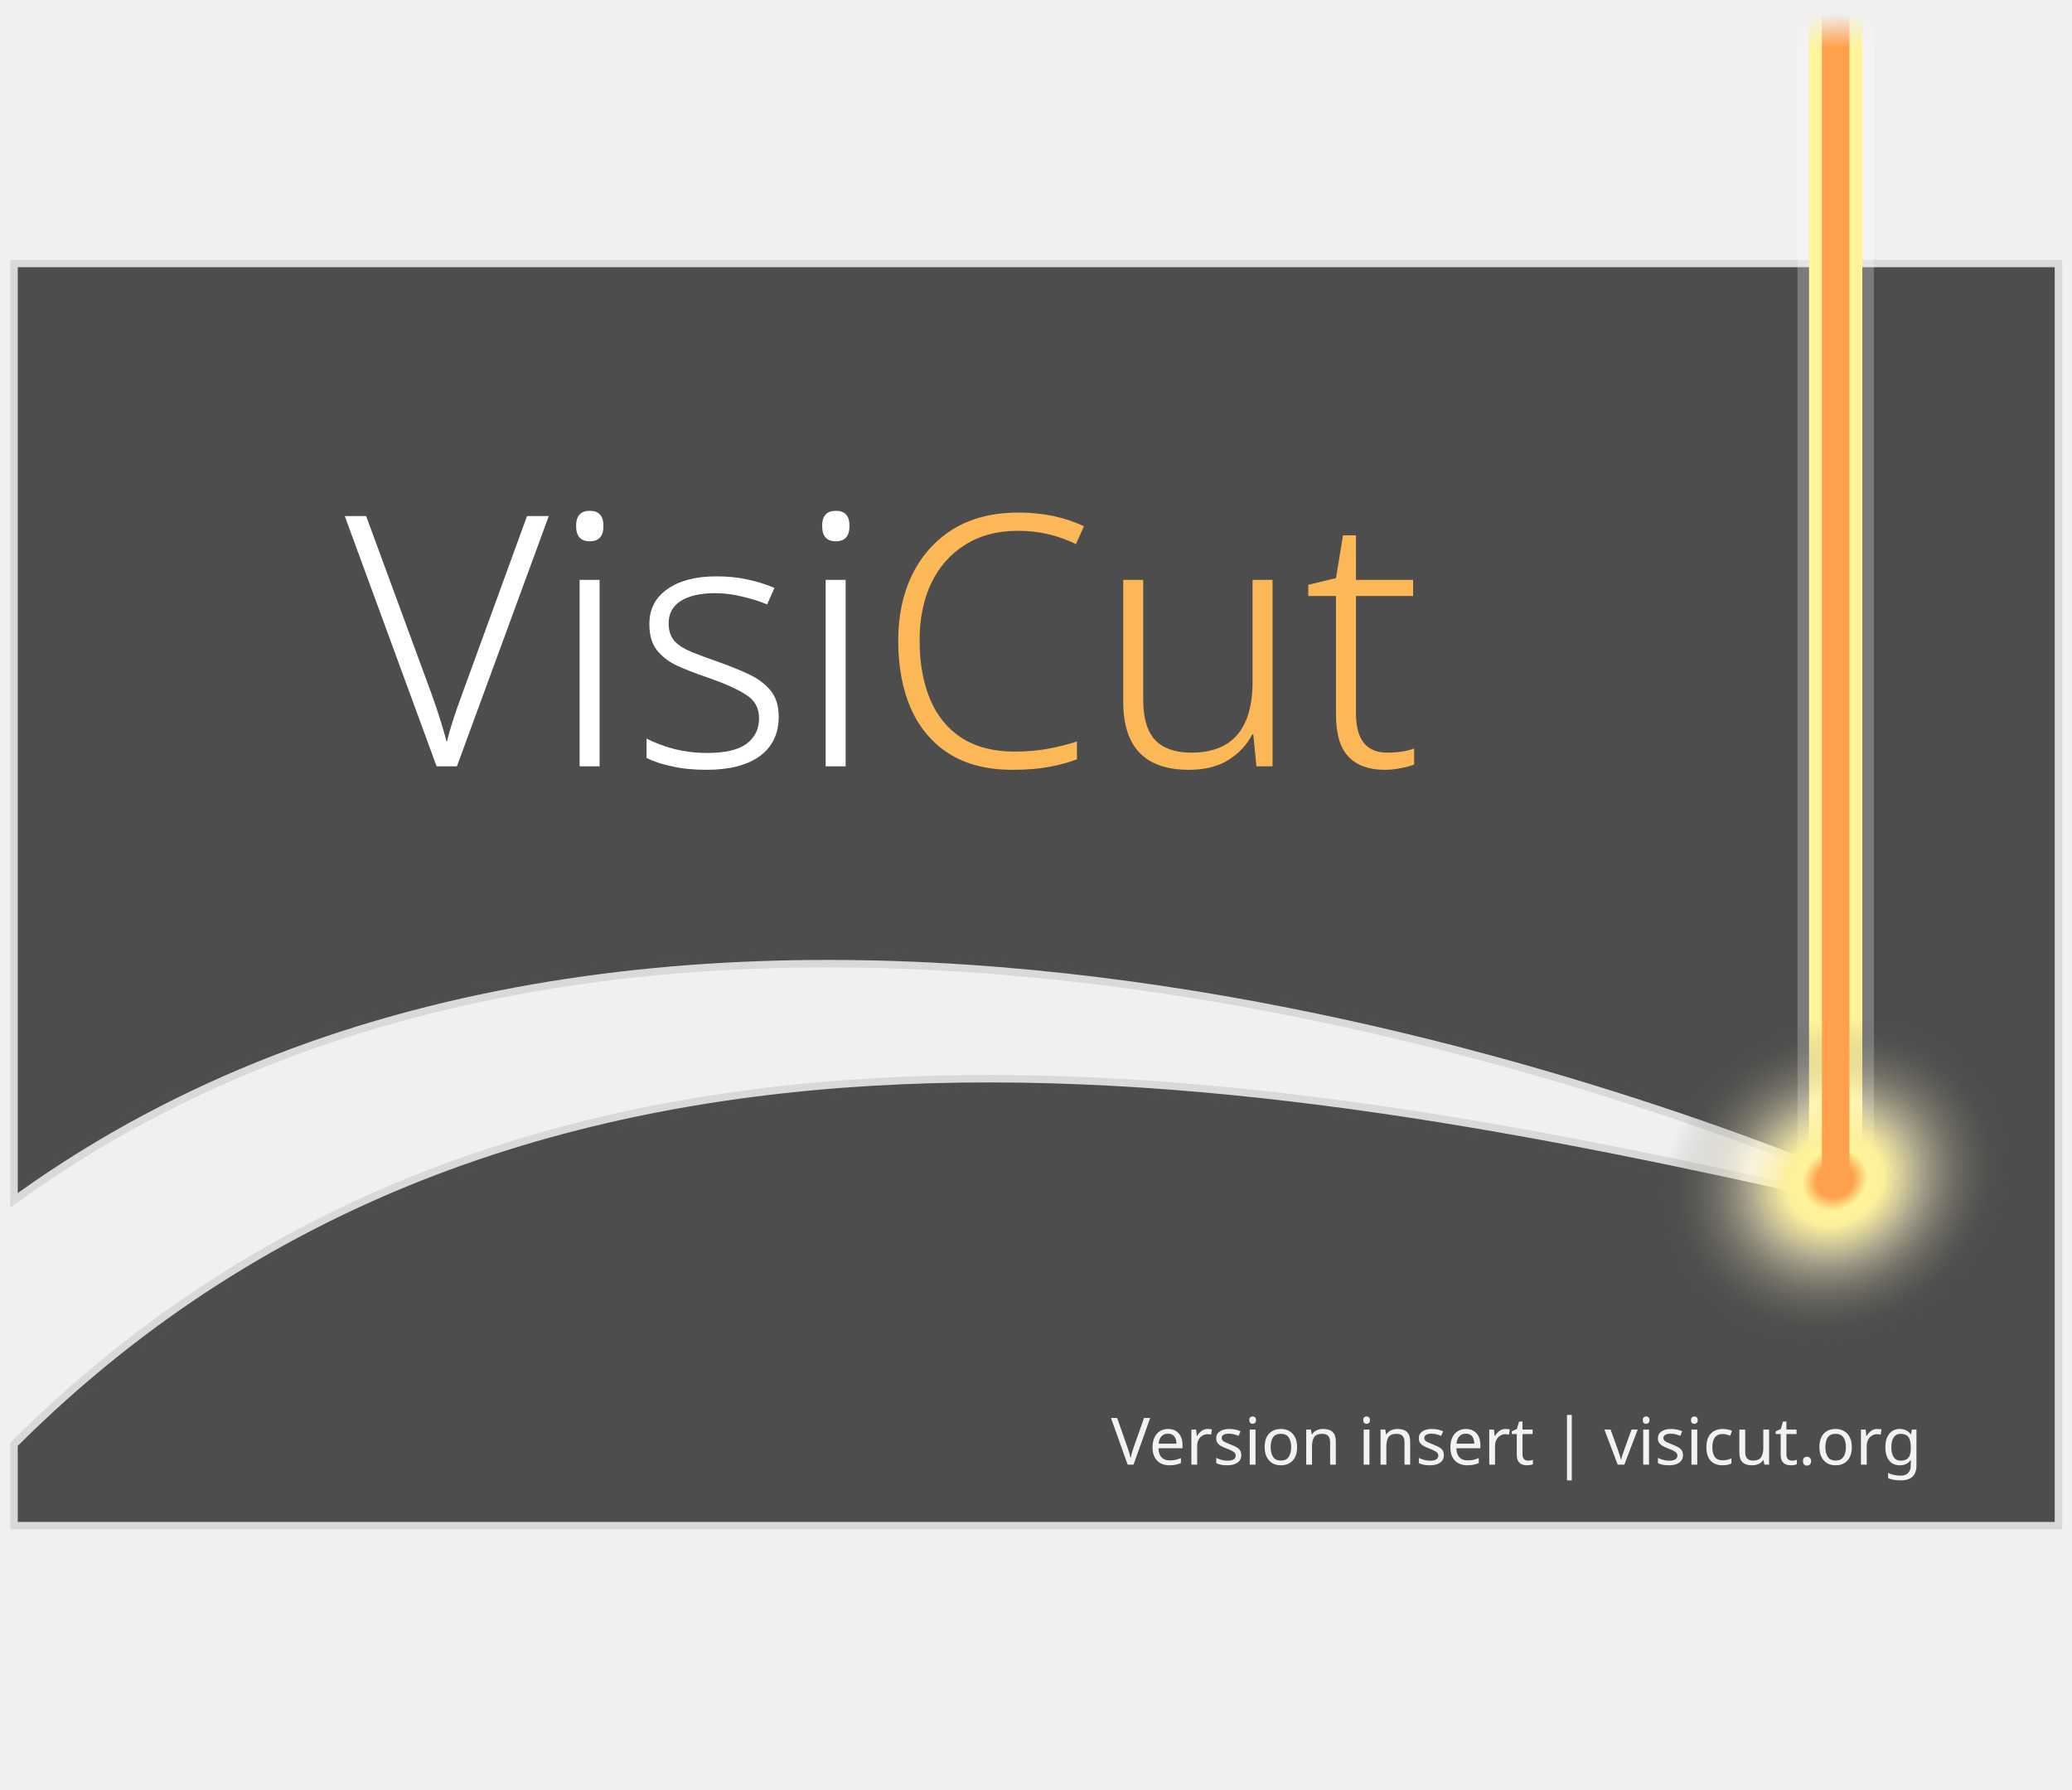
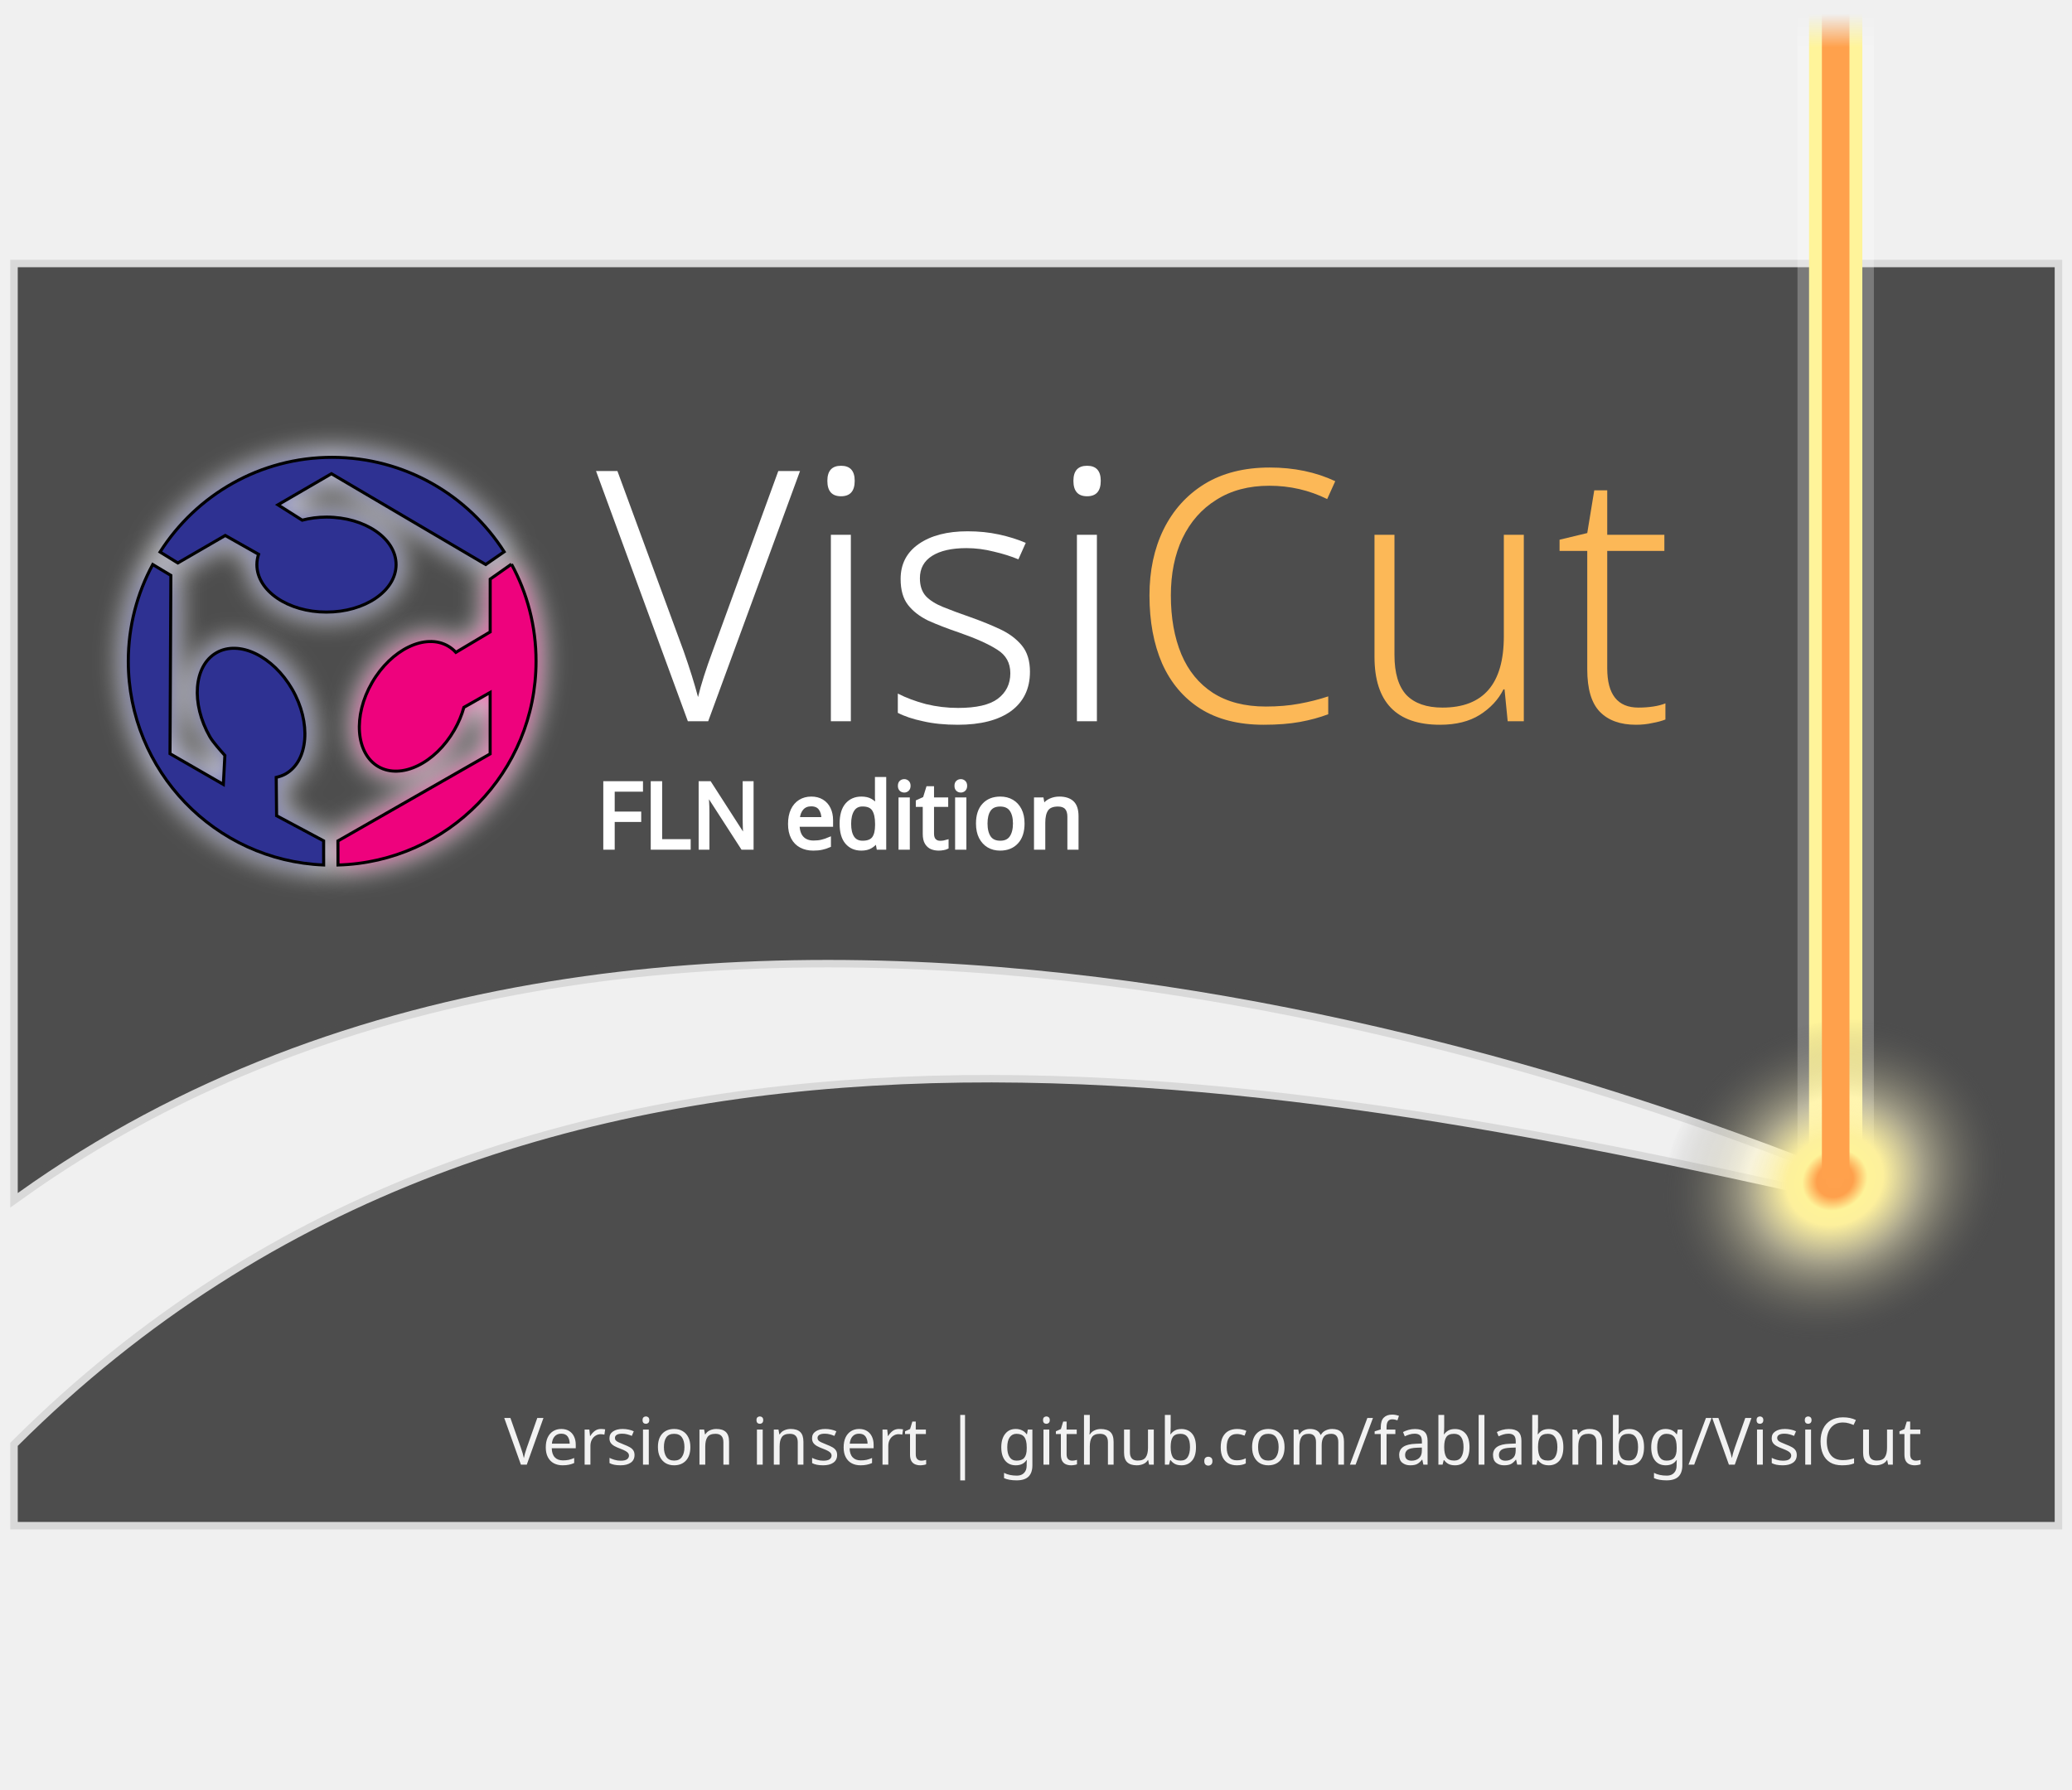
<svg xmlns="http://www.w3.org/2000/svg" xmlns:xlink="http://www.w3.org/1999/xlink" id="svg3039" version="1.1" width="514" height="444">
  <defs id="defs3043">
    <linearGradient id="linearGradient2061-8">
      <stop style="stop-color:#ffa14c;stop-opacity:0.996" offset="0" id="stop2057" />
      <stop style="stop-color:#fea04c;stop-opacity:1" offset="0.106" id="stop2072" />
      <stop style="stop-color:#fef399;stop-opacity:1" offset="0.191" id="stop2070" />
      <stop style="stop-color:#fdf09c;stop-opacity:1" offset="0.281" id="stop2076" />
      <stop style="stop-color:#fff6c6;stop-opacity:0.486" offset="0.516" id="stop2085" />
      <stop style="stop-color:#4d4d4d;stop-opacity:0.007" offset="1" id="stop2059" />
    </linearGradient>
    <linearGradient id="linearGradient1925">
      <stop style="stop-color:#000000;stop-opacity:1;" offset="0" id="stop1921" />
      <stop style="stop-color:#fcffff;stop-opacity:1" offset="1" id="stop1923" />
    </linearGradient>
    <linearGradient id="linearGradient3829">
      <stop id="stop3831" offset="0" style="stop-color:#565958;stop-opacity:1;" />
      <stop id="stop3835" offset="1" style="stop-color:#ffffff;stop-opacity:1;" />
    </linearGradient>
    <linearGradient id="linearGradient3819">
      <stop style="stop-color:#565958;stop-opacity:1;" offset="0" id="stop3821" />
      <stop id="stop3827" offset="0.5" style="stop-color:#aa2c2c;stop-opacity:0.498;" />
      <stop style="stop-color:#ff0000;stop-opacity:0;" offset="1" id="stop3823" />
    </linearGradient>
    <linearGradient xlink:href="#linearGradient3829" id="linearGradient3825" x1="190.07" y1="-0.339" x2="192.333" y2="304.377" gradientUnits="userSpaceOnUse" />
    <filter style="color-interpolation-filters:sRGB" id="filter1357">
      <feFlood flood-opacity="1" flood-color="rgb(255,162,0)" result="flood" id="feFlood1347" />
      <feComposite in="SourceGraphic" in2="flood" operator="in" result="composite1" id="feComposite1349" />
      <feGaussianBlur in="composite1" stdDeviation="1.587" result="blur" id="feGaussianBlur1351" />
      <feOffset dx="0" dy="0" result="offset" id="feOffset1353" />
      <feComposite in="SourceGraphic" in2="offset" operator="over" result="composite2" id="feComposite1355" />
    </filter>
    <filter style="color-interpolation-filters:sRGB" id="filter932">
      <feFlood flood-opacity="1" flood-color="rgb(255,162,0)" result="flood" id="feFlood922" />
      <feComposite in="SourceGraphic" in2="flood" operator="in" result="composite1" id="feComposite924" />
      <feGaussianBlur in="composite1" stdDeviation="1.587" result="blur" id="feGaussianBlur926" />
      <feOffset dx="0" dy="0" result="offset" id="feOffset928" />
      <feComposite in="SourceGraphic" in2="offset" operator="over" result="composite2" id="feComposite930" />
    </filter>
    <linearGradient xlink:href="#linearGradient1925" id="linearGradient1927" x1="353.666" y1="-0.531" x2="353.576" y2="15.342" gradientUnits="userSpaceOnUse" gradientTransform="matrix(1.443135,0,0,0.9875652,-156.487,2.52962)" />
    <mask maskUnits="userSpaceOnUse" id="mask2023">
      <ellipse style="opacity:1;fill:#ffffff;stroke:none;stroke-width:2.8;stroke-linecap:round;stroke-miterlimit:4;stroke-dasharray:none;stroke-opacity:0.144;paint-order:stroke markers fill;stop-color:#000000" id="ellipse2025" cx="539.762" cy="102.072" rx="37.244" ry="75.206" />
    </mask>
    <linearGradient xlink:href="#linearGradient1925" id="linearGradient2033" gradientUnits="userSpaceOnUse" gradientTransform="matrix(1.443135,0,0,0.9875652,-156.487,2.52962)" x1="353.647" y1="1.691" x2="353.491" y2="27.989" />
    <linearGradient xlink:href="#linearGradient1925" id="linearGradient2041" gradientUnits="userSpaceOnUse" gradientTransform="matrix(1.909255,0,0,1.30654,-220.2617,1.202489)" x1="353.647" y1="1.691" x2="353.739" y2="8.067" />
    <radialGradient xlink:href="#linearGradient2061-8" id="radialGradient2063" cx="379.274" cy="106.501" fx="379.274" fy="106.501" r="2.85" gradientTransform="matrix(2.20297,0,-3.5459515e-8,2.789951,-456.2549,-190.6309)" gradientUnits="userSpaceOnUse" />
    <mask maskUnits="userSpaceOnUse" id="mask2079">
      <rect style="opacity:1;fill:url(#linearGradient2083);fill-opacity:1;stroke:none;stroke-width:3.343;stroke-linecap:round;stroke-miterlimit:4;stroke-dasharray:none;stroke-opacity:0.144;paint-order:stroke markers fill;stop-color:#000000" id="rect2081" width="216.769" height="270.567" x="231.241" y="2.618" />
    </mask>
    <linearGradient xlink:href="#linearGradient1925" id="linearGradient2083" gradientUnits="userSpaceOnUse" gradientTransform="matrix(1.443135,0,0,0.9875652,-156.487,2.529621)" x1="353.647" y1="1.691" x2="353.739" y2="8.067" />
+     <filter style="color-interpolation-filters:sRGB" id="filter126" x="-0.113" y="-0.237" width="1.226" height="1.474">
+       <feGaussianBlur stdDeviation="20.285" id="feGaussianBlur126" />
+     </filter>
+     <filter style="color-interpolation-filters:sRGB" id="filter125" x="-0.188" y="-0.13" width="1.376" height="1.253">
+       <feGaussianBlur stdDeviation="20.285" id="feGaussianBlur125" />
+     </filter>
+     <filter style="color-interpolation-filters:sRGB" id="filter124" x="-0.185" y="-0.118" width="1.37" height="1.241">
+       <feGaussianBlur stdDeviation="20.285" id="feGaussianBlur124" />
+     </filter>
  </defs>
  <rect style="fill:#000000;stroke-width:11.2;stroke-linecap:round;paint-order:stroke markers fill;stop-color:#000000" id="rect1091" width="487.717" height="117.875" x="-2.102" y="-136.849" />
  <path style="vector-effect:none;fill:#4d4d4d;fill-opacity:1;stroke:#4d4d4d;stroke-width:3.704;stroke-linecap:butt;stroke-linejoin:miter;stroke-miterlimit:4;stroke-dasharray:none;stroke-dashoffset:0;stroke-opacity:0.144" d="M 4.404,66.303 V 295.994 C 166.153,180.296 406.409,270.302 458.787,291.824 l -3.449,6.203 C 312.475,265.892 130.971,232.538 4.404,358.725 v 18.859 H 509.707 V 66.303 Z" id="rect1924" />
-   <g aria-label="VisiCut" id="text1934" style="font-style:normal;font-weight:normal;font-size:86.95px;line-height:1.25;font-family:sans-serif;letter-spacing:0px;word-spacing:0px;fill:#f2f2f2;fill-opacity:1;stroke:none;stroke-width:2.174">
+   <g aria-label="VisiCut" id="text1934" style="font-style:normal;font-weight:normal;font-size:86.95px;line-height:1.25;font-family:sans-serif;letter-spacing:0px;word-spacing:0px;fill:#f2f2f2;fill-opacity:1;stroke:none;stroke-width:2.174" transform="translate(62.32969,-11.17673)">
    <path d="m 136.132,128.037 -22.781,62.082 h -5.043 L 85.527,128.037 h 5.304 l 16.433,44.692 q 2.261,6.434 3.565,11.39 1.13,-4.695 3.652,-11.477 l 16.26,-44.605 z" style="font-style:normal;font-variant:normal;font-weight:300;font-stretch:normal;font-family:'Noto Sans';-inkscape-font-specification:'Noto Sans Light';fill:#ffffff;stroke-width:2.174" id="path64" />
    <path d="m 146.305,126.733 q 3.391,0 3.391,3.739 0,3.826 -3.391,3.826 -3.391,0 -3.391,-3.826 0,-3.739 3.391,-3.739 z m 2.435,17.129 v 46.257 h -4.956 v -46.257 z" style="font-style:normal;font-variant:normal;font-weight:300;font-stretch:normal;font-family:'Noto Sans';-inkscape-font-specification:'Noto Sans Light';fill:#ffffff;stroke-width:2.174" id="path66" />
    <path d="m 193.171,177.859 q 0,6.26 -4.695,9.738 -4.695,3.391 -13.216,3.391 -4.869,0 -8.608,-0.87 -3.739,-0.783 -6.26,-2.087 v -4.782 q 3.043,1.565 6.956,2.608 3.913,0.956 7.999,0.956 6.782,0 9.825,-2.261 3.13,-2.348 3.13,-6.347 0,-3.826 -3.217,-5.826 -3.217,-2.087 -9.477,-4.261 -4.347,-1.478 -7.652,-2.956 -3.217,-1.565 -5.043,-3.913 -1.826,-2.348 -1.826,-6.434 0,-5.565 4.521,-8.695 4.521,-3.13 12.086,-3.13 4.174,0 7.739,0.783 3.652,0.783 6.695,2.087 l -1.826,4.087 q -2.695,-1.13 -6.086,-1.913 -3.391,-0.87 -6.782,-0.87 -5.478,0 -8.521,1.913 -3.043,1.913 -3.043,5.565 0,2.782 1.478,4.434 1.478,1.565 4.261,2.695 2.782,1.13 6.782,2.522 4.174,1.478 7.478,3.043 3.304,1.565 5.304,4 2,2.435 2,6.521 z" style="font-style:normal;font-variant:normal;font-weight:300;font-stretch:normal;font-family:'Noto Sans';-inkscape-font-specification:'Noto Sans Light';fill:#ffffff;stroke-width:2.174" id="path68" />
    <path d="m 207.343,126.733 q 3.391,0 3.391,3.739 0,3.826 -3.391,3.826 -3.391,0 -3.391,-3.826 0,-3.739 3.391,-3.739 z m 2.435,17.129 v 46.257 h -4.956 v -46.257 z" style="font-style:normal;font-variant:normal;font-weight:300;font-stretch:normal;font-family:'Noto Sans';-inkscape-font-specification:'Noto Sans Light';fill:#ffffff;stroke-width:2.174" id="path70" />
    <path d="m 252.557,131.689 q -7.652,0 -13.129,3.478 -5.478,3.391 -8.434,9.564 -2.869,6.086 -2.869,14.173 0,8.347 2.608,14.608 2.608,6.173 7.825,9.564 5.304,3.391 13.129,3.391 4.521,0 8.26,-0.696 3.826,-0.696 7.217,-1.826 v 4.434 q -3.217,1.217 -7.043,1.913 -3.826,0.696 -8.956,0.696 -9.391,0 -15.738,-4 -6.26,-4 -9.477,-11.216 -3.13,-7.217 -3.13,-16.868 0,-9.217 3.478,-16.346 3.565,-7.217 10.173,-11.303 6.695,-4.087 16.173,-4.087 9.043,0 16.26,3.391 l -2,4.434 q -6.695,-3.304 -14.347,-3.304 z" style="fill:#fcb857;fill-opacity:1;stroke-width:2.174" id="path72" />
    <path d="m 315.682,143.862 v 46.257 h -4 l -0.783,-7.912 h -0.261 q -1.913,3.826 -5.913,6.347 -3.913,2.435 -9.825,2.435 -16.26,0 -16.26,-16.868 v -30.258 h 4.956 v 29.824 q 0,6.695 2.956,9.912 3.043,3.13 8.956,3.13 15.216,0 15.216,-17.651 v -25.215 z" style="fill:#fcb857;fill-opacity:1;stroke-width:2.174" id="path74" />
    <path d="m 344.115,186.728 q 1.913,0 3.652,-0.261 1.739,-0.261 3.043,-0.783 v 4 q -1.304,0.522 -3.217,0.869 -1.913,0.435 -4.087,0.435 -5.826,0 -8.956,-3.217 -3.13,-3.217 -3.13,-10.521 v -29.389 h -6.869 v -2.782 l 6.869,-1.652 1.739,-10.608 h 3.217 v 11.043 h 14.173 v 4 h -14.173 v 29.128 q 0,9.738 7.739,9.738 z" style="fill:#fcb857;fill-opacity:1;stroke-width:2.174" id="path76" />
  </g>
  <text xml:space="preserve" style="font-style:normal;font-weight:normal;font-size:16.233px;line-height:1.25;font-family:sans-serif;letter-spacing:0px;word-spacing:0px;fill:#f2f2f2;fill-opacity:1;stroke:none;stroke-width:0.406" x="489.456" y="363.386" id="text1940">
-     <tspan id="tspan1938" x="489.456" y="363.386" style="font-style:normal;font-variant:normal;font-weight:300;font-stretch:normal;font-family:'noto sans';-inkscape-font-specification:'noto sans Light';text-align:end;text-anchor:end;fill:#f2f2f2;stroke-width:0.406">Version insert | visicut.org</tspan>
+     <tspan id="tspan1938" x="489.456" y="363.386" style="font-style:normal;font-variant:normal;font-weight:300;font-stretch:normal;font-family:'noto sans';-inkscape-font-specification:'noto sans Light';text-align:end;text-anchor:end;fill:#f2f2f2;stroke-width:0.406">Version insert | github.com/fablabnbg/VisiCut</tspan>
  </text>
  <g id="g1939" transform="matrix(1.322991,0,0,1.322991,-13.23078,-2.144177)" mask="url(#mask2079)">
    <path id="path1926" d="m 354.094,-10.174 c -3.95,0.035 -7.105,1.908 -7.052,4.185 V 224.195 h 14.325 V -5.989 c 0.055,-2.327 -3.236,-4.221 -7.273,-4.185 z" style="color:#000000;font-style:normal;font-variant:normal;font-weight:normal;font-stretch:normal;font-size:medium;line-height:normal;font-family:sans-serif;font-variant-ligatures:normal;font-variant-position:normal;font-variant-caps:normal;font-variant-numeric:normal;font-variant-alternates:normal;font-feature-settings:normal;text-indent:0;text-align:start;text-decoration:none;text-decoration-line:none;text-decoration-style:solid;text-decoration-color:#000000;letter-spacing:normal;word-spacing:normal;text-transform:none;writing-mode:lr-tb;direction:ltr;text-orientation:mixed;dominant-baseline:auto;baseline-shift:baseline;text-anchor:start;white-space:normal;shape-padding:0;clip-rule:nonzero;display:inline;overflow:visible;visibility:visible;isolation:auto;mix-blend-mode:normal;color-interpolation:sRGB;color-interpolation-filters:linearRGB;solid-color:#000000;solid-opacity:1;vector-effect:none;fill:#ffffff;fill-opacity:0.252;fill-rule:nonzero;stroke:none;stroke-width:10.877;stroke-linecap:round;stroke-linejoin:miter;stroke-miterlimit:4;stroke-dasharray:none;stroke-dashoffset:0;stroke-opacity:1;color-rendering:auto;image-rendering:auto;shape-rendering:auto;text-rendering:auto;enable-background:accumulate" />
    <path id="path1942" d="m 352.756,229.583 v 0" style="fill:#ffeeaa;stroke:#000000;stroke-width:1.392px;stroke-linecap:butt;stroke-linejoin:miter;stroke-opacity:1" />
    <path style="color:#000000;font-style:normal;font-variant:normal;font-weight:normal;font-stretch:normal;font-size:medium;line-height:normal;font-family:sans-serif;font-variant-ligatures:normal;font-variant-position:normal;font-variant-caps:normal;font-variant-numeric:normal;font-variant-alternates:normal;font-feature-settings:normal;text-indent:0;text-align:start;text-decoration:none;text-decoration-line:none;text-decoration-style:solid;text-decoration-color:#000000;letter-spacing:normal;word-spacing:normal;text-transform:none;writing-mode:lr-tb;direction:ltr;text-orientation:mixed;dominant-baseline:auto;baseline-shift:baseline;text-anchor:start;white-space:normal;shape-padding:0;clip-rule:nonzero;display:inline;overflow:visible;visibility:visible;isolation:auto;mix-blend-mode:normal;color-interpolation:sRGB;color-interpolation-filters:linearRGB;solid-color:#000000;solid-opacity:1;vector-effect:none;fill:#fff49a;fill-opacity:1;fill-rule:nonzero;stroke:none;stroke-width:9.083;stroke-linecap:round;stroke-linejoin:miter;stroke-miterlimit:4;stroke-dasharray:none;stroke-dashoffset:0;stroke-opacity:1;color-rendering:auto;image-rendering:auto;shape-rendering:auto;text-rendering:auto;enable-background:accumulate" d="m 354.127,-10.174 c -2.755,0.035 -4.955,1.908 -4.918,4.185 V 224.195 h 9.99 V -5.989 c 0.038,-2.327 -2.257,-4.221 -5.072,-4.185 z" id="path1958" />
    <g id="g506" transform="matrix(5.085021,0,4.320603,5.249745,-1532.403,-180.923)">
      <ellipse cy="106.501" cx="379.274" id="circle1928" style="font-variation-settings:normal;opacity:1;vector-effect:none;fill:url(#radialGradient2063);fill-opacity:1;stroke:none;stroke-width:5.646;stroke-linecap:round;stroke-linejoin:miter;stroke-miterlimit:4;stroke-dasharray:none;stroke-dashoffset:0;stroke-opacity:1;stop-color:#000000;stop-opacity:1" transform="matrix(1,0,-0.6915791,0.7223008,0,0)" ry="7.952" rx="6.279" />
    </g>
    <path id="path1960" d="m 354.164,-10.174 c -1.425,0.035 -2.563,1.895 -2.544,4.158 V 222.689 h 5.168 V -6.016 c 0.02,-2.312 -1.168,-4.194 -2.624,-4.158 z" style="color:#000000;font-style:normal;font-variant:normal;font-weight:normal;font-stretch:normal;font-size:medium;line-height:normal;font-family:sans-serif;font-variant-ligatures:normal;font-variant-position:normal;font-variant-caps:normal;font-variant-numeric:normal;font-variant-alternates:normal;font-feature-settings:normal;text-indent:0;text-align:start;text-decoration:none;text-decoration-line:none;text-decoration-style:solid;text-decoration-color:#000000;letter-spacing:normal;word-spacing:normal;text-transform:none;writing-mode:lr-tb;direction:ltr;text-orientation:mixed;dominant-baseline:auto;baseline-shift:baseline;text-anchor:start;white-space:normal;shape-padding:0;clip-rule:nonzero;display:inline;overflow:visible;visibility:visible;isolation:auto;mix-blend-mode:normal;color-interpolation:sRGB;color-interpolation-filters:linearRGB;solid-color:#000000;solid-opacity:1;vector-effect:none;fill:#ffa14c;fill-opacity:1;fill-rule:nonzero;stroke:none;stroke-width:6.512;stroke-linecap:round;stroke-linejoin:miter;stroke-miterlimit:4;stroke-dasharray:none;stroke-dashoffset:0;stroke-opacity:1;color-rendering:auto;image-rendering:auto;shape-rendering:auto;text-rendering:auto;enable-background:accumulate" />
  </g>
  <text xml:space="preserve" style="font-style:normal;font-weight:normal;font-size:52.92px;line-height:1.25;font-family:sans-serif;letter-spacing:0px;word-spacing:0px;fill:#000000;fill-opacity:1;stroke:none;stroke-width:1.323" x="-198.739" y="-171.269" id="text1059">
    <tspan id="tspan1057" x="-198.739" y="-171.269" style="stroke-width:1.323">Original font: Noto Sans Light</tspan>
  </text>
  <text id="text1089" y="-44.5" x="89.9" style="font-style:normal;font-weight:normal;font-size:86.95px;line-height:1.25;font-family:sans-serif;letter-spacing:0px;word-spacing:0px;fill:#f2f2f2;fill-opacity:1;stroke:none;stroke-width:2.174" xml:space="preserve">
    <tspan style="font-style:normal;font-variant:normal;font-weight:300;font-stretch:normal;font-family:'Noto Sans';-inkscape-font-specification:'Noto Sans Light';fill:#ffffff;stroke-width:2.174" y="-44.5" x="89.9" id="tspan1087">Visi<tspan id="tspan1085" style="fill:#fcb857;fill-opacity:1;stroke-width:2.174">Cut</tspan>
    </tspan>
  </text>
+   <flowRoot xml:space="preserve" id="flowRoot1064" style="font-style:normal;font-variant:normal;font-weight:bold;font-stretch:normal;font-size:32px;line-height:100%;font-family:'Liberation Sans';-inkscape-font-specification:'Liberation Sans Bold';letter-spacing:0px;word-spacing:0px;fill:#000000;fill-opacity:1;stroke:none;stroke-width:3.011;stroke-linecap:butt;stroke-linejoin:miter;stroke-dasharray:none;stroke-opacity:1" transform="matrix(0.106412,0,0,0.106412,-279.4274,288.449)">
+     <flowRegion style="stroke:none;stroke-width:3.011;stroke-dasharray:none;stroke-opacity:1" id="flowRegion1066">
+       <rect style="stroke-width:3.011;stroke-dasharray:none;stroke:none;stroke-opacity:1" id="rect1068" width="4544.35" height="240.079" x="3354.245" y="866.342" />
+     </flowRegion>
+     <flowPara style="stroke:none;stroke-width:3.011;stroke-dasharray:none;stroke-opacity:1" id="flowPara1070" />
+   </flowRoot>
+   <path id="path927-7" style="display:inline;fill:#2e3192;fill-opacity:1;fill-rule:nonzero;stroke:#ffffff;stroke-width:19.404;stroke-dasharray:none;stroke-opacity:1;filter:url(#filter126)" d="m 329.536,31.11 245.585,144.566 29.375,-20.294 C 546.832,65.116 445.918,5.123 330.79,5.015 215.586,4.969 114.366,65.193 56.702,155.749 l 28.288,17.462 75.502,-43.786 53.043,29.966 c -1.714,5.326 -2.693,10.759 -2.708,16.391 -0.046,41.812 49.631,75.696 110.721,75.65 61.197,0.076 110.828,-33.792 110.92,-75.527 0,-41.766 -49.631,-75.665 -110.859,-75.726 -13.571,0.03 -26.636,1.806 -38.646,4.913 l -38.6,-24.456 z" transform="matrix(0.155825,0,0,0.155825,30.87337,112.5202)" />
+   <path id="path929-3" style="display:inline;fill:#2e3192;fill-opacity:1;fill-rule:nonzero;stroke:#ffffff;stroke-width:19.404;stroke-miterlimit:4;stroke-dasharray:none;stroke-opacity:1;filter:url(#filter125)" d="m 317.085,615.645 -74.868,-39.982 -0.604,-61.058 c 1.597,-0.388 4.587,-1.128 7.524,-2.182 3.108,-1.116 6.164,-2.561 7.714,-3.497 36.122,-20.906 40.786,-81.474 10.249,-134.534 -30.614,-52.984 -84.605,-79.017 -120.788,-58.157 -36.152,20.921 -40.604,80.761 -10.281,133.73 5.661,9.565 17.071,21.974 23.848,29.703 l -2.433,46.154 -84.908,-48.956 1.362,-283.836 -28.855,-17.355 C 20.29,221.451 6.169,273.853 6.138,329.577 6.077,504.384 144.054,647.005 317.136,654.091 Z" transform="matrix(0.155825,0,0,0.155825,30.87337,112.5202)" />
+   <path id="path931-6" style="display:inline;fill:#ee027d;fill-opacity:1;fill-rule:nonzero;stroke:#ffffff;stroke-width:19.404;stroke-dasharray:none;stroke-opacity:1;filter:url(#filter124)" d="m 616.138,175.094 -33.873,23.844 -0.03,84.052 -54.634,32.537 c -3.58,-3.933 -7.757,-7.331 -12.484,-10.055 -35.984,-20.845 -90.327,5.173 -120.926,58.172 -30.629,52.969 -25.994,112.901 10.006,133.837 36.244,20.906 90.327,-5.173 120.926,-58.187 6.915,-11.937 11.872,-24.12 15.253,-36.18 l 41.798,-23.722 v 97.795 l -242.311,138.596 0.092,38.337 c 174.826,-4.867 315.213,-148.1 315.289,-324.239 0.108,-56.091 -14.121,-108.769 -39.105,-154.789" transform="matrix(0.155825,0,0,0.155825,30.87337,112.5202)" />
+   <path id="path927" style="fill:#2e3192;fill-opacity:1;fill-rule:nonzero;stroke:#000000;stroke-width:0.756;stroke-dasharray:none;stroke-opacity:1" d="m 82.221,117.527 38.268,22.527 4.577,-3.162 c -8.985,-14.066 -24.71,-23.414 -42.65,-23.431 -17.952,-0.007 -33.724,9.377 -42.71,23.488 l 4.408,2.721 11.765,-6.823 8.265,4.669 c -0.267,0.83 -0.42,1.677 -0.422,2.554 -0.007,6.515 7.734,11.795 17.253,11.788 9.536,0.012 17.27,-5.266 17.284,-11.769 0,-6.508 -7.734,-11.791 -17.275,-11.8 -2.115,0.004 -4.151,0.281 -6.022,0.766 l -6.015,-3.811 z" />
+   <path id="path929" style="fill:#2e3192;fill-opacity:1;fill-rule:nonzero;stroke:#000000;stroke-width:0.756;stroke-miterlimit:4;stroke-dasharray:none;stroke-opacity:1" d="m 80.281,208.612 -11.666,-6.23 -0.094,-9.514 c 0.249,-0.06 0.715,-0.176 1.172,-0.34 0.484,-0.174 0.96,-0.399 1.202,-0.545 5.629,-3.258 6.356,-12.696 1.597,-20.964 -4.77,-8.256 -13.184,-12.313 -18.822,-9.062 -5.633,3.26 -6.327,12.585 -1.602,20.838 0.882,1.491 2.66,3.424 3.716,4.628 l -0.379,7.192 -13.231,-7.628 0.212,-44.229 -4.496,-2.704 c -3.857,7.133 -6.058,15.299 -6.063,23.982 -0.01,27.239 21.491,49.463 48.461,50.567 z" />
+   <path id="path931" style="fill:#ee027d;fill-opacity:1;fill-rule:nonzero;stroke:#000000;stroke-width:0.756;stroke-dasharray:none;stroke-opacity:1" d="m 126.881,139.963 -5.278,3.716 -0.004,13.097 -8.513,5.07 c -0.558,-0.613 -1.209,-1.142 -1.945,-1.567 -5.607,-3.248 -14.075,0.806 -18.843,9.065 -4.773,8.254 -4.05,17.593 1.559,20.855 5.648,3.258 14.075,-0.806 18.843,-9.067 1.078,-1.86 1.85,-3.758 2.377,-5.638 l 6.513,-3.696 v 15.239 l -37.758,21.597 0.015,5.974 c 27.242,-0.758 49.118,-23.078 49.13,-50.524 0.017,-8.74 -2.2,-16.949 -6.094,-24.12" />
+   <text xml:space="preserve" style="font-weight:300;font-size:22.677px;line-height:100%;font-family:'noto sans';-inkscape-font-specification:'noto sans Light';letter-spacing:0px;writing-mode:lr-tb;direction:ltr;fill:#ffffff;stroke:#ffffff;stroke-width:0.8;stroke-dasharray:none;stroke-opacity:1;paint-order:stroke fill markers" x="147.857" y="210.401" id="text28">
+     <tspan id="tspan28" x="147.857" y="210.401">FLN edition</tspan>
+   </text>
+   <path style="opacity:0.8;fill:#800000;stroke-width:3.024;stroke-dasharray:none;paint-order:stroke fill markers" d="M 4.404,247.351 H 509.707" id="path1" />
</svg>
